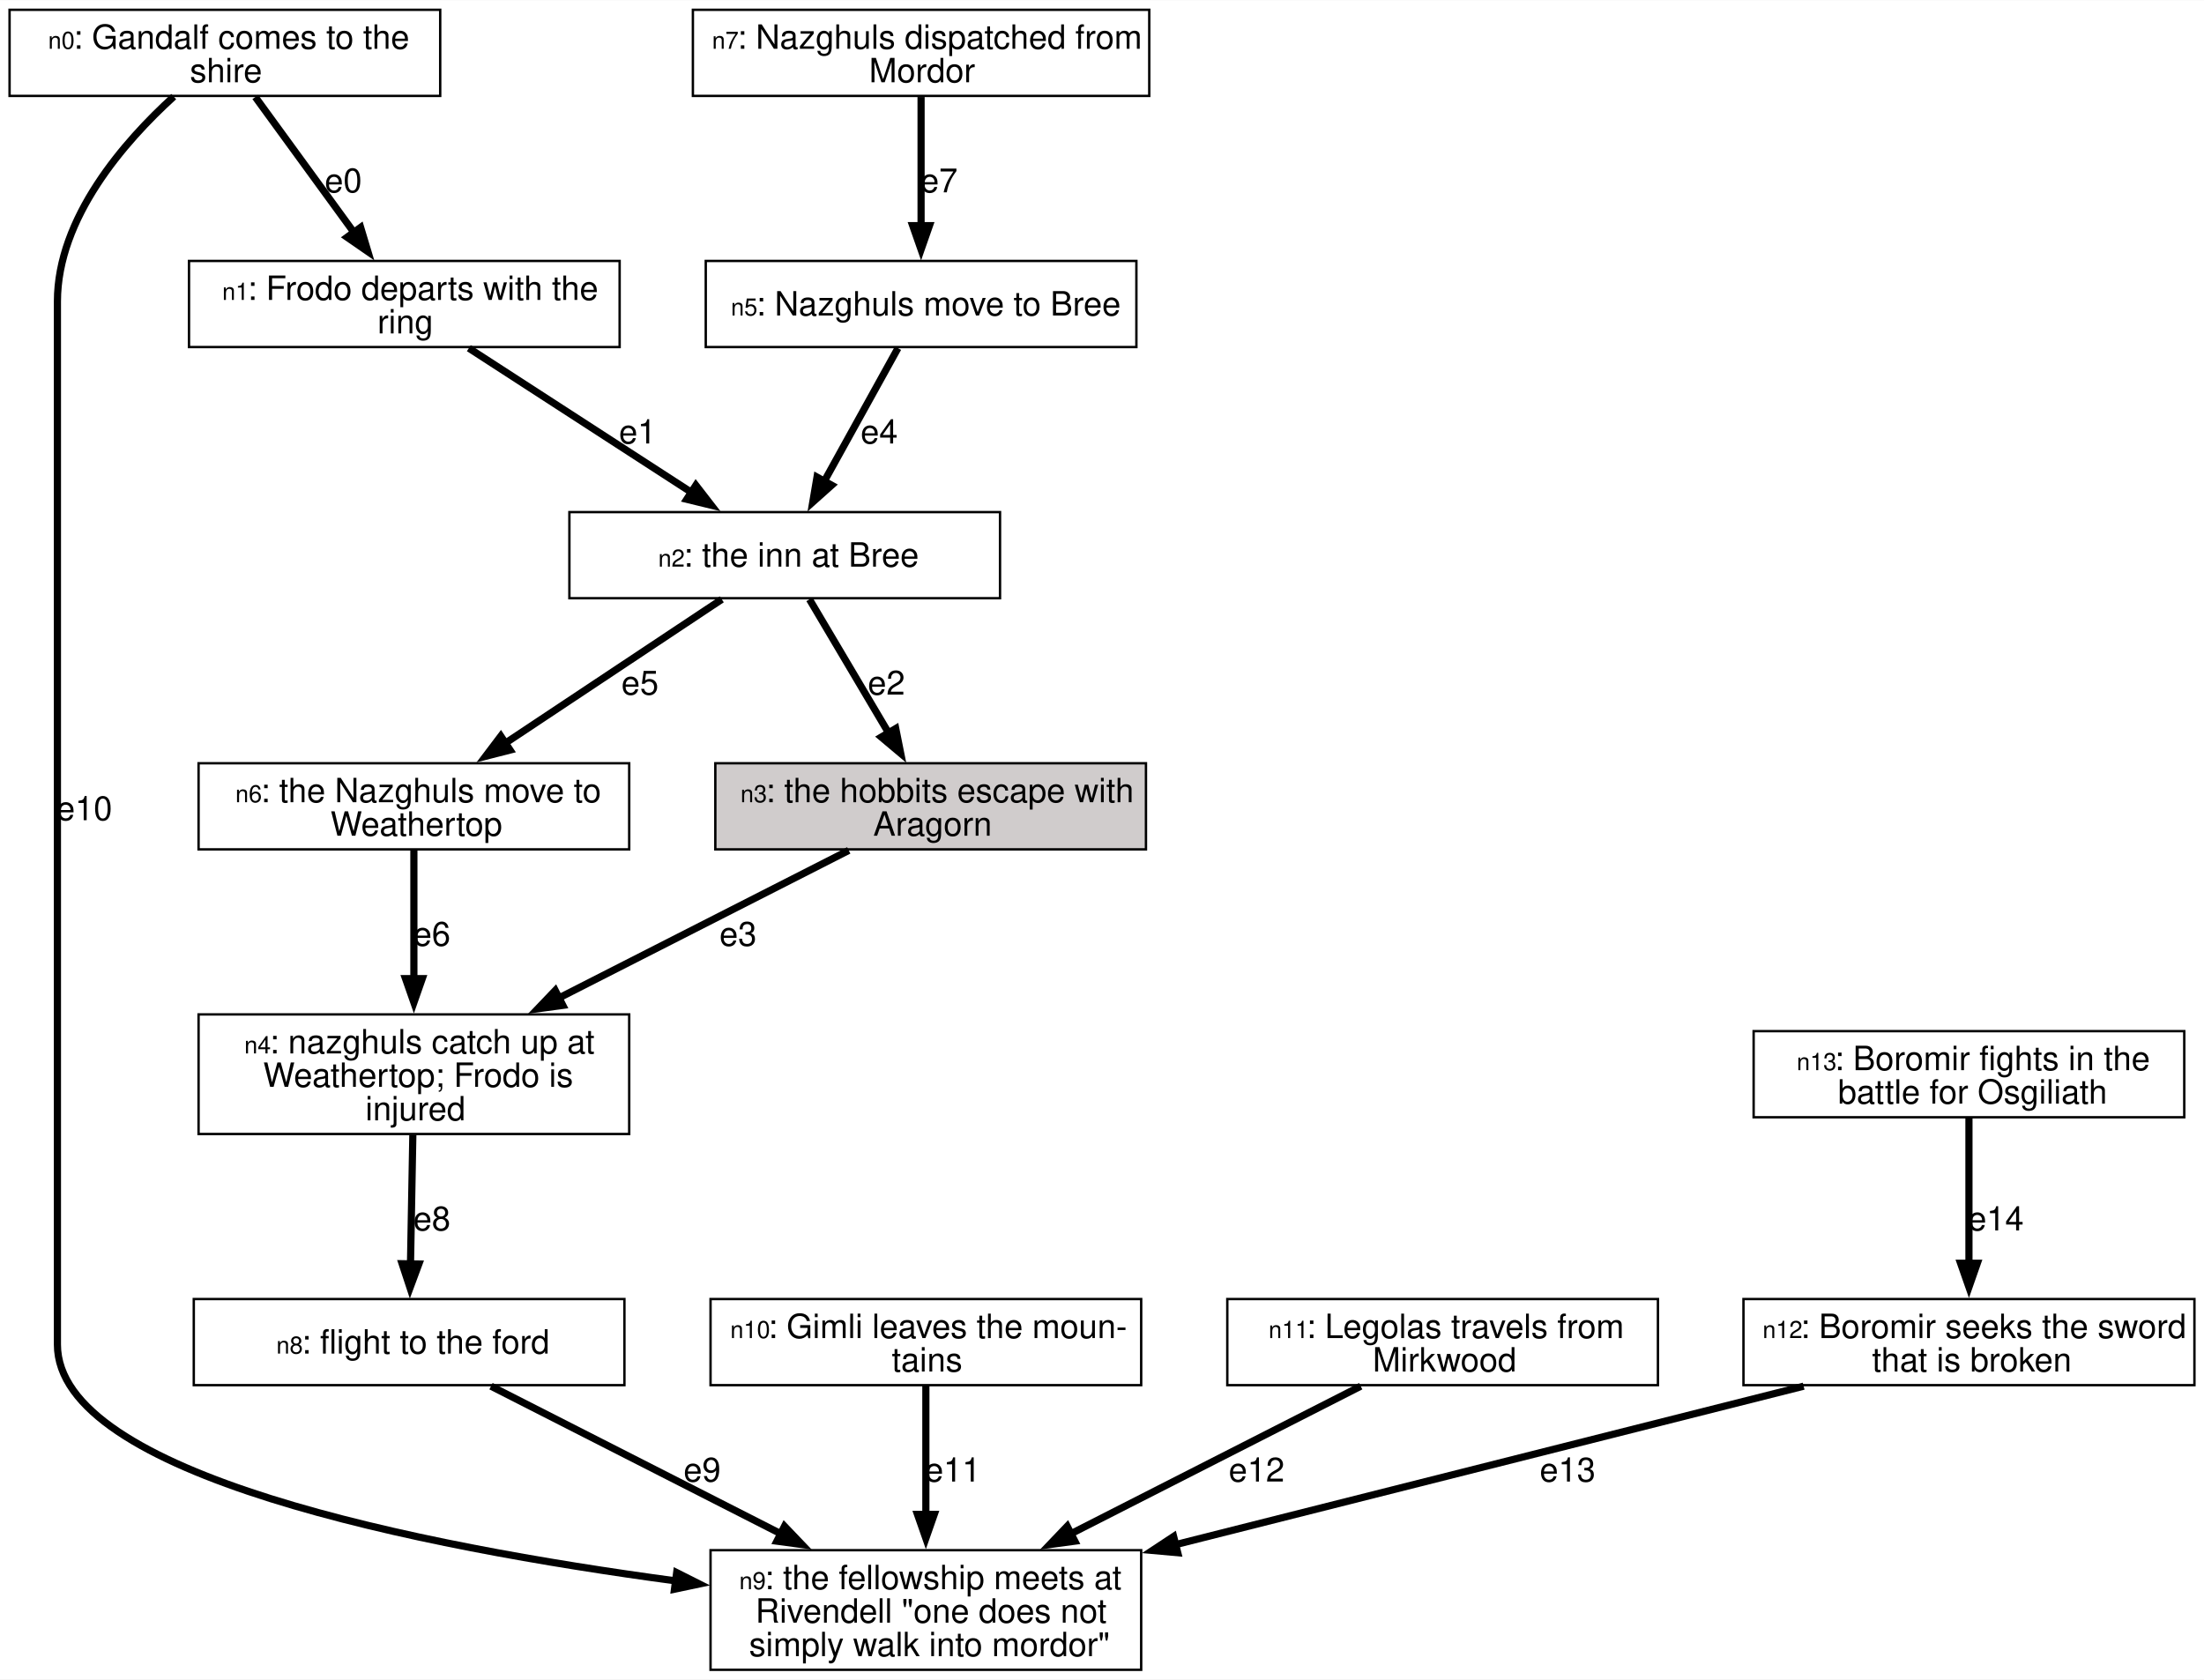
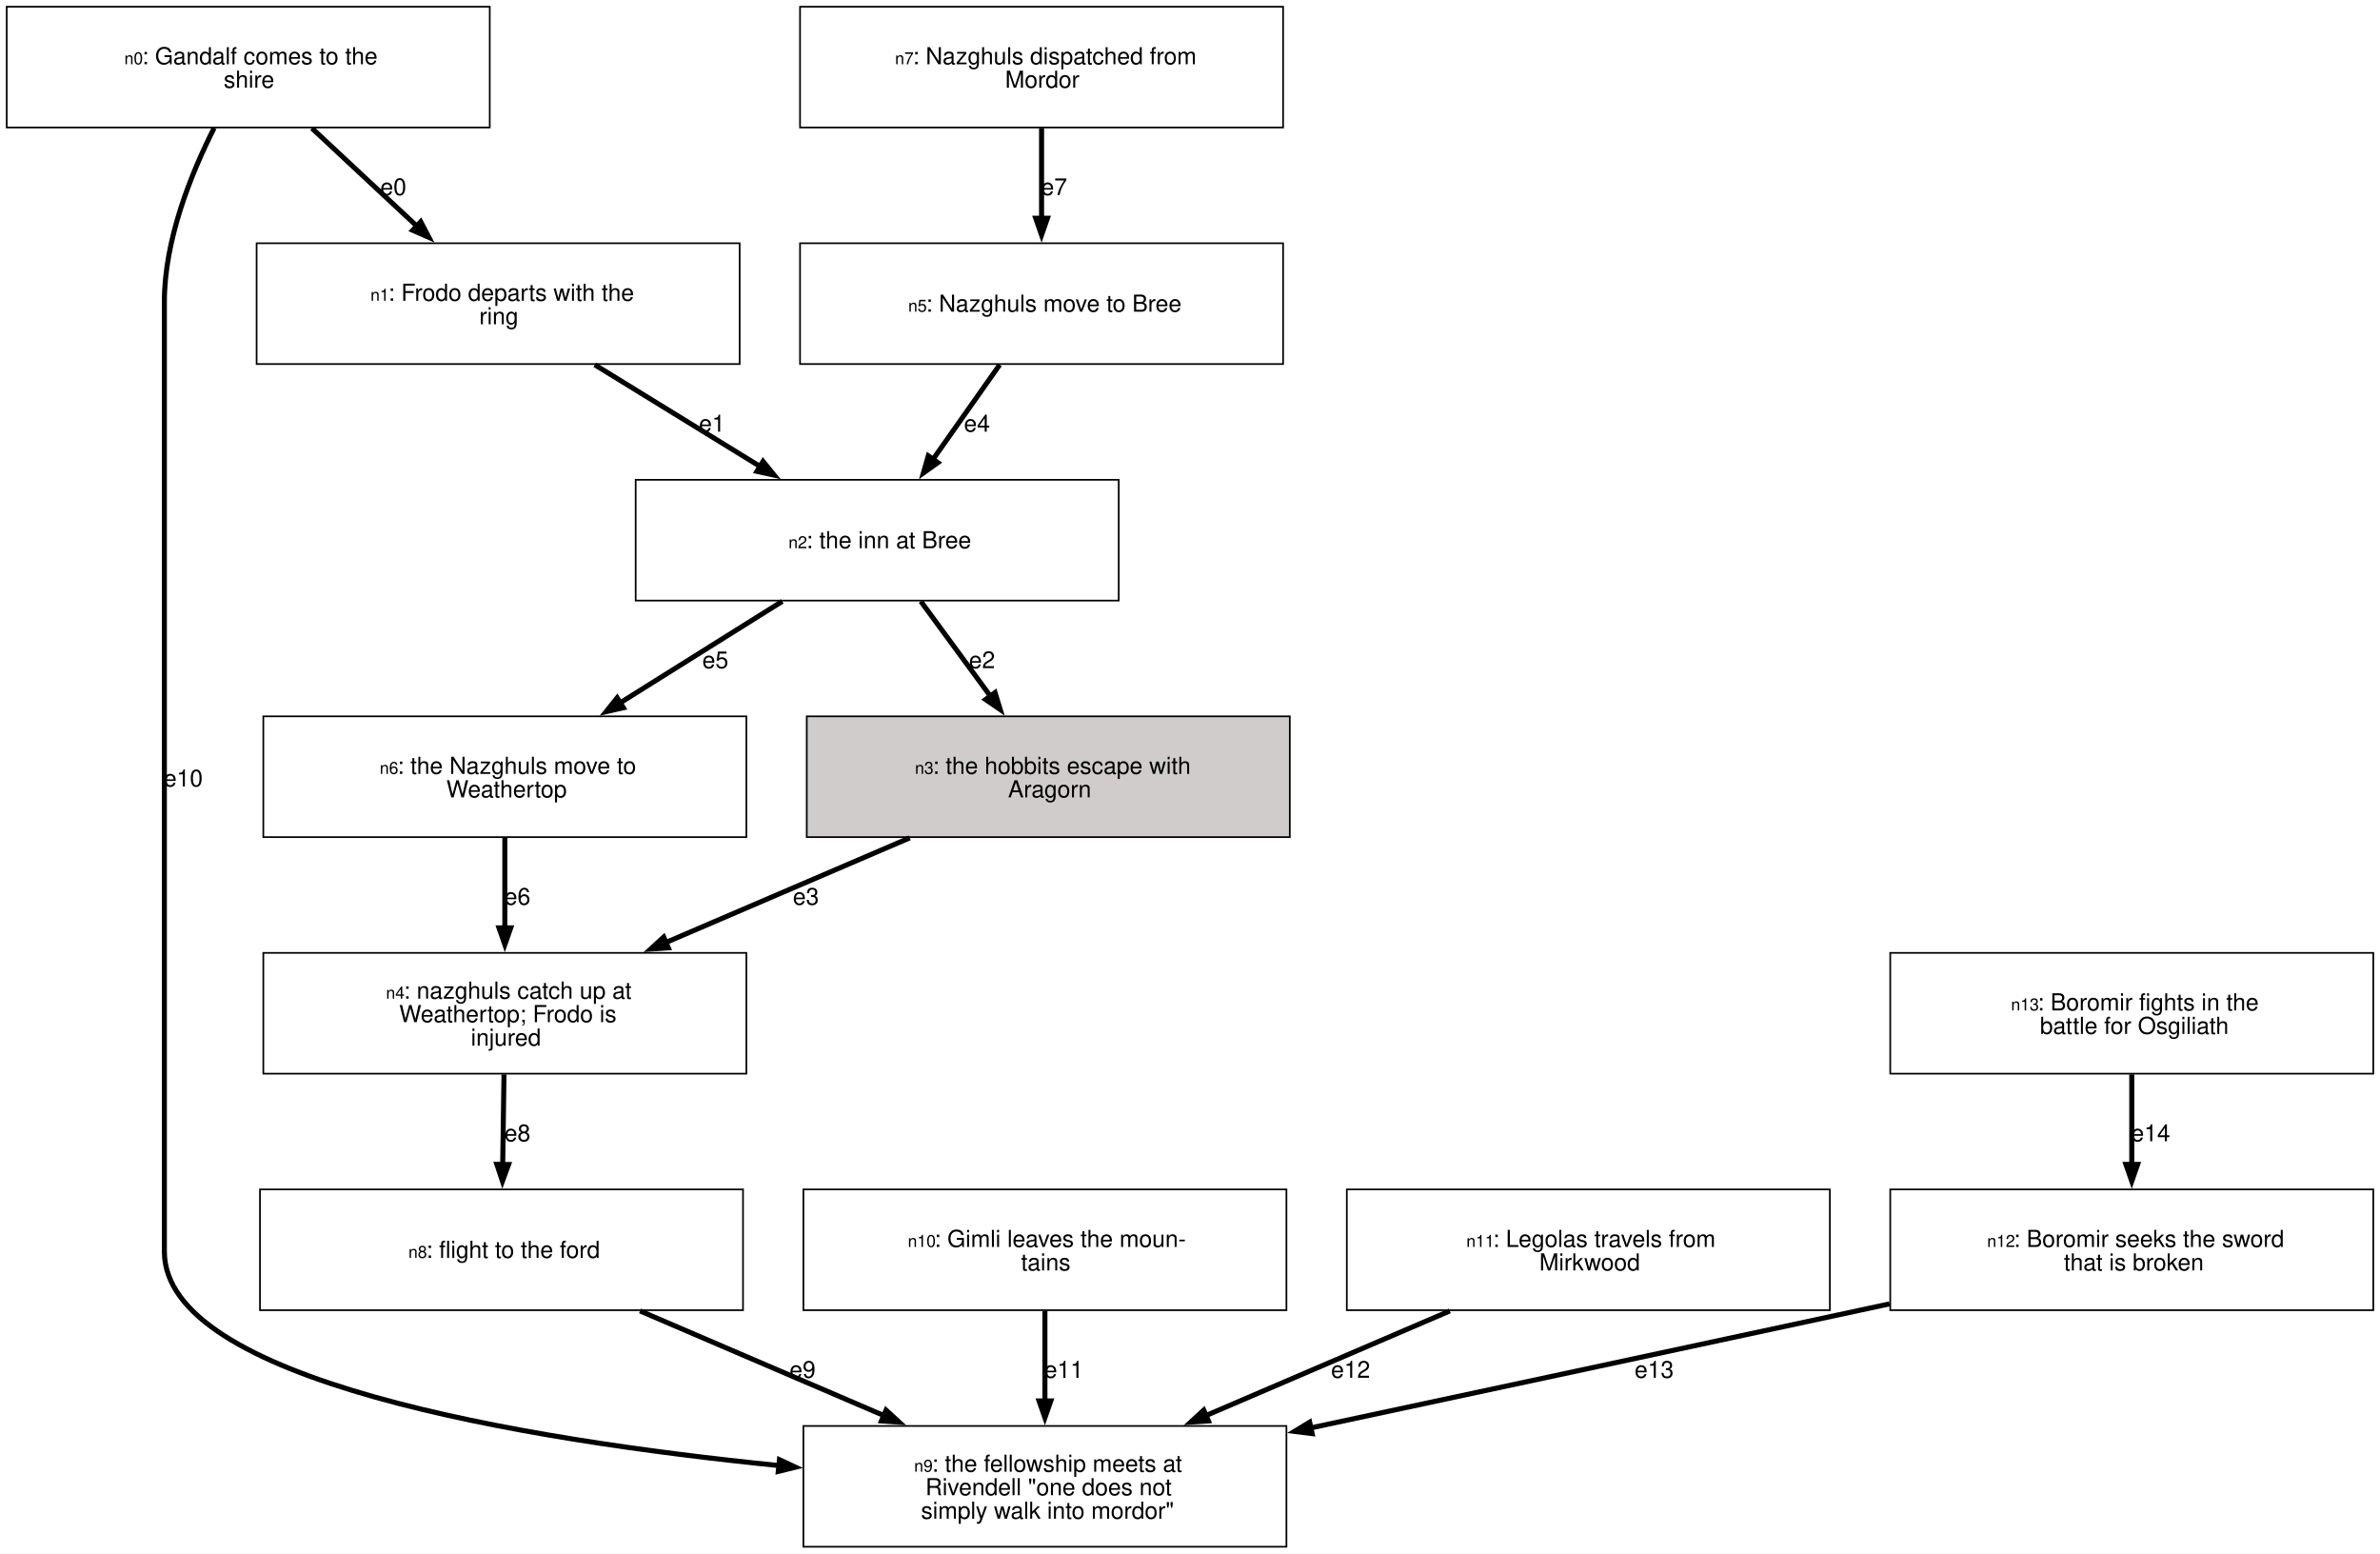
- <svg xmlns="http://www.w3.org/2000/svg" width="921pt" height="702pt" viewBox="0.00 0.00 921.25 702.00">
-   <g id="graph0" class="graph" transform="scale(1 1) rotate(0) translate(4 698)">
-     <polygon fill="white" stroke="none" points="-4,4 -4,-698 917.25,-698 917.25,4 -4,4" />
+ <svg xmlns="http://www.w3.org/2000/svg" width="1419pt" height="926pt" viewBox="0.00 0.00 1419.00 926.00">
+   <g id="graph0" class="graph" transform="scale(1 1) rotate(0) translate(4 922)">
+     <polygon fill="white" stroke="none" points="-4,4 -4,-922 1415,-922 1415,4 -4,4" />
    <g id="node1" class="node">
-       <polygon fill="#ffffff" stroke="black" points="180,-694 0,-694 0,-658 180,-658 180,-694" />
-       <text text-anchor="start" x="16.12" y="-677.7" font-family="Helvetica,sans-Serif" font-size="10.00">n0</text>
-       <text text-anchor="start" x="26.62" y="-677.7" font-family="Helvetica,sans-Serif" font-size="14.00">: Gandalf comes to the</text>
-       <text text-anchor="start" x="75.38" y="-663.7" font-family="Helvetica,sans-Serif" font-size="14.00">shire</text>
+       <polygon fill="#ffffff" stroke="black" points="288,-918 0,-918 0,-846 288,-846 288,-918" />
+       <text text-anchor="start" x="70.12" y="-883.7" font-family="Helvetica,sans-Serif" font-size="10.00">n0</text>
+       <text text-anchor="start" x="80.62" y="-883.7" font-family="Helvetica,sans-Serif" font-size="14.00">: Gandalf comes to the</text>
+       <text text-anchor="start" x="129.38" y="-869.7" font-family="Helvetica,sans-Serif" font-size="14.00">shire</text>
    </g>
    <g id="node2" class="node">
-       <polygon fill="#ffffff" stroke="black" points="255,-589 75,-589 75,-553 255,-553 255,-589" />
-       <text text-anchor="start" x="88.88" y="-572.7" font-family="Helvetica,sans-Serif" font-size="10.00">n1</text>
-       <text text-anchor="start" x="99.38" y="-572.7" font-family="Helvetica,sans-Serif" font-size="14.00">: Frodo departs with the</text>
-       <text text-anchor="start" x="153.75" y="-558.7" font-family="Helvetica,sans-Serif" font-size="14.00">ring</text>
+       <polygon fill="#ffffff" stroke="black" points="437,-777 149,-777 149,-705 437,-705 437,-777" />
+       <text text-anchor="start" x="216.88" y="-742.7" font-family="Helvetica,sans-Serif" font-size="10.00">n1</text>
+       <text text-anchor="start" x="227.38" y="-742.7" font-family="Helvetica,sans-Serif" font-size="14.00">: Frodo departs with the</text>
+       <text text-anchor="start" x="281.75" y="-728.7" font-family="Helvetica,sans-Serif" font-size="14.00">ring</text>
    </g>
    <g id="edge1" class="edge">
-       <path fill="none" stroke="#000000" stroke-width="3" d="M102.72,-657.53C114,-642.05 130.68,-619.14 143.94,-600.92" />
-       <polygon fill="#000000" stroke="#000000" stroke-width="3" points="146.74,-603.03 149.79,-592.89 141.08,-598.91 146.74,-603.03" />
-       <text text-anchor="middle" x="139.5" y="-617.7" font-family="Helvetica,sans-Serif" font-size="14.00">e0</text>
+       <path fill="none" stroke="#000000" stroke-width="3" d="M181.98,-845.56C200.99,-827.84 224.2,-806.18 244.48,-787.27" />
+       <polygon fill="#000000" stroke="#000000" stroke-width="3" points="246.84,-789.85 251.76,-780.47 242.06,-784.73 246.84,-789.85" />
+       <text text-anchor="middle" x="230.5" y="-805.7" font-family="Helvetica,sans-Serif" font-size="14.00">e0</text>
    </g>
    <g id="node10" class="node">
-       <polygon fill="#ffffff" stroke="black" points="473,-50 293,-50 293,0 473,0 473,-50" />
-       <text text-anchor="start" x="305" y="-33.7" font-family="Helvetica,sans-Serif" font-size="10.00">n9</text>
-       <text text-anchor="start" x="315.5" y="-33.7" font-family="Helvetica,sans-Serif" font-size="14.00">: the fellowship meets at</text>
-       <text text-anchor="start" x="311.75" y="-19.7" font-family="Helvetica,sans-Serif" font-size="14.00">Rivendell "one does not</text>
-       <text text-anchor="start" x="309.12" y="-5.7" font-family="Helvetica,sans-Serif" font-size="14.00">simply walk into mordor"</text>
+       <polygon fill="#ffffff" stroke="black" points="763,-72 475,-72 475,0 763,0 763,-72" />
+       <text text-anchor="start" x="541" y="-44.7" font-family="Helvetica,sans-Serif" font-size="10.00">n9</text>
+       <text text-anchor="start" x="551.5" y="-44.7" font-family="Helvetica,sans-Serif" font-size="14.00">: the fellowship meets at</text>
+       <text text-anchor="start" x="547.75" y="-30.7" font-family="Helvetica,sans-Serif" font-size="14.00">Rivendell "one does not</text>
+       <text text-anchor="start" x="545.12" y="-16.7" font-family="Helvetica,sans-Serif" font-size="14.00">simply walk into mordor"</text>
    </g>
    <g id="edge11" class="edge">
-       <path fill="none" stroke="#000000" stroke-width="3" d="M68.62,-657.7C48.03,-638.97 20,-607.03 20,-572 20,-572 20,-572 20,-136 20,-81.57 171.4,-51.56 278.64,-37.14" />
-       <polygon fill="#000000" stroke="#000000" stroke-width="3" points="278.84,-40.64 288.3,-35.88 277.93,-33.7 278.84,-40.64" />
-       <text text-anchor="middle" x="31.25" y="-355.2" font-family="Helvetica,sans-Serif" font-size="14.00">e10</text>
+       <path fill="none" stroke="#000000" stroke-width="3" d="M123.66,-845.67C109.82,-818.29 94,-778.93 94,-742 94,-742 94,-742 94,-176 94,-99.31 305.98,-63.96 460.55,-48.37" />
+       <polygon fill="#000000" stroke="#000000" stroke-width="3" points="460.72,-51.88 470.33,-47.42 460.03,-44.91 460.72,-51.88" />
+       <text text-anchor="middle" x="105.25" y="-453.2" font-family="Helvetica,sans-Serif" font-size="14.00">e10</text>
    </g>
    <g id="node3" class="node">
-       <polygon fill="#ffffff" stroke="black" points="414,-484 234,-484 234,-448 414,-448 414,-484" />
-       <text text-anchor="start" x="271.12" y="-461.2" font-family="Helvetica,sans-Serif" font-size="10.00">n2</text>
-       <text text-anchor="start" x="281.62" y="-461.2" font-family="Helvetica,sans-Serif" font-size="14.00">: the inn at Bree</text>
+       <polygon fill="#ffffff" stroke="black" points="663,-636 375,-636 375,-564 663,-564 663,-636" />
+       <text text-anchor="start" x="466.12" y="-595.2" font-family="Helvetica,sans-Serif" font-size="10.00">n2</text>
+       <text text-anchor="start" x="476.62" y="-595.2" font-family="Helvetica,sans-Serif" font-size="14.00">: the inn at Bree</text>
    </g>
    <g id="edge2" class="edge">
-       <path fill="none" stroke="#000000" stroke-width="3" d="M191.97,-552.53C217.52,-535.98 256.16,-510.94 285.05,-492.23" />
-       <polygon fill="#000000" stroke="#000000" stroke-width="3" points="286.86,-495.23 293.35,-486.85 283.05,-489.35 286.86,-495.23" />
-       <text text-anchor="middle" x="262.5" y="-512.7" font-family="Helvetica,sans-Serif" font-size="14.00">e1</text>
+       <path fill="none" stroke="#000000" stroke-width="3" d="M350.61,-704.56C380.63,-686.1 417.58,-663.38 449.21,-643.93" />
+       <polygon fill="#000000" stroke="#000000" stroke-width="3" points="450.94,-646.97 457.62,-638.75 447.27,-641.01 450.94,-646.97" />
+       <text text-anchor="middle" x="420.5" y="-664.7" font-family="Helvetica,sans-Serif" font-size="14.00">e1</text>
    </g>
    <g id="node4" class="node">
-       <polygon fill="#d0cccc" stroke="black" points="475,-379 295,-379 295,-343 475,-343 475,-379" />
-       <text text-anchor="start" x="305.5" y="-362.7" font-family="Helvetica,sans-Serif" font-size="10.00">n3</text>
-       <text text-anchor="start" x="316" y="-362.7" font-family="Helvetica,sans-Serif" font-size="14.00">: the hobbits escape with</text>
-       <text text-anchor="start" x="361" y="-348.7" font-family="Helvetica,sans-Serif" font-size="14.00">Aragorn</text>
+       <polygon fill="#d0cccc" stroke="black" points="765,-495 477,-495 477,-423 765,-423 765,-495" />
+       <text text-anchor="start" x="541.5" y="-460.7" font-family="Helvetica,sans-Serif" font-size="10.00">n3</text>
+       <text text-anchor="start" x="552" y="-460.7" font-family="Helvetica,sans-Serif" font-size="14.00">: the hobbits escape with</text>
+       <text text-anchor="start" x="597" y="-446.7" font-family="Helvetica,sans-Serif" font-size="14.00">Aragorn</text>
    </g>
    <g id="edge3" class="edge">
-       <path fill="none" stroke="#000000" stroke-width="3" d="M334.35,-447.53C343.38,-432.27 356.69,-409.8 367.4,-391.71" />
-       <polygon fill="#000000" stroke="#000000" stroke-width="3" points="370.41,-393.51 372.49,-383.12 364.38,-389.94 370.41,-393.51" />
-       <text text-anchor="middle" x="366.5" y="-407.7" font-family="Helvetica,sans-Serif" font-size="14.00">e2</text>
+       <path fill="none" stroke="#000000" stroke-width="3" d="M545,-563.56C557.65,-546.33 573.03,-525.38 586.63,-506.84" />
+       <polygon fill="#000000" stroke="#000000" stroke-width="3" points="589.26,-509.16 592.36,-499.03 583.62,-505.02 589.26,-509.16" />
+       <text text-anchor="middle" x="581.5" y="-523.7" font-family="Helvetica,sans-Serif" font-size="14.00">e2</text>
    </g>
    <g id="node7" class="node">
-       <polygon fill="#ffffff" stroke="black" points="259,-379 79,-379 79,-343 259,-343 259,-379" />
-       <text text-anchor="start" x="94.38" y="-362.7" font-family="Helvetica,sans-Serif" font-size="10.00">n6</text>
-       <text text-anchor="start" x="104.88" y="-362.7" font-family="Helvetica,sans-Serif" font-size="14.00">: the Nazghuls move to</text>
-       <text text-anchor="start" x="134.12" y="-348.7" font-family="Helvetica,sans-Serif" font-size="14.00">Weathertop</text>
+       <polygon fill="#ffffff" stroke="black" points="441,-495 153,-495 153,-423 441,-423 441,-495" />
+       <text text-anchor="start" x="222.38" y="-460.7" font-family="Helvetica,sans-Serif" font-size="10.00">n6</text>
+       <text text-anchor="start" x="232.88" y="-460.7" font-family="Helvetica,sans-Serif" font-size="14.00">: the Nazghuls move to</text>
+       <text text-anchor="start" x="262.12" y="-446.7" font-family="Helvetica,sans-Serif" font-size="14.00">Weathertop</text>
    </g>
    <g id="edge6" class="edge">
-       <path fill="none" stroke="#000000" stroke-width="3" d="M297.71,-447.53C272.8,-430.98 235.13,-405.94 206.97,-387.23" />
-       <polygon fill="#000000" stroke="#000000" stroke-width="3" points="209.21,-384.52 198.95,-381.9 205.34,-390.35 209.21,-384.52" />
-       <text text-anchor="middle" x="263.5" y="-407.7" font-family="Helvetica,sans-Serif" font-size="14.00">e5</text>
+       <path fill="none" stroke="#000000" stroke-width="3" d="M462.41,-563.56C432.92,-545.1 396.63,-522.38 365.56,-502.93" />
+       <polygon fill="#000000" stroke="#000000" stroke-width="3" points="367.67,-500.12 357.34,-497.78 363.96,-506.05 367.67,-500.12" />
+       <text text-anchor="middle" x="422.5" y="-523.7" font-family="Helvetica,sans-Serif" font-size="14.00">e5</text>
    </g>
    <g id="node5" class="node">
-       <polygon fill="#ffffff" stroke="black" points="259,-274 79,-274 79,-224 259,-224 259,-274" />
-       <text text-anchor="start" x="98.12" y="-257.7" font-family="Helvetica,sans-Serif" font-size="10.00">n4</text>
-       <text text-anchor="start" x="108.62" y="-257.7" font-family="Helvetica,sans-Serif" font-size="14.00">: nazghuls catch up at</text>
-       <text text-anchor="start" x="106" y="-243.7" font-family="Helvetica,sans-Serif" font-size="14.00">Weathertop; Frodo is</text>
-       <text text-anchor="start" x="148.75" y="-229.7" font-family="Helvetica,sans-Serif" font-size="14.00">injured</text>
+       <polygon fill="#ffffff" stroke="black" points="441,-354 153,-354 153,-282 441,-282 441,-354" />
+       <text text-anchor="start" x="226.12" y="-326.7" font-family="Helvetica,sans-Serif" font-size="10.00">n4</text>
+       <text text-anchor="start" x="236.62" y="-326.7" font-family="Helvetica,sans-Serif" font-size="14.00">: nazghuls catch up at</text>
+       <text text-anchor="start" x="234" y="-312.7" font-family="Helvetica,sans-Serif" font-size="14.00">Weathertop; Frodo is</text>
+       <text text-anchor="start" x="276.75" y="-298.7" font-family="Helvetica,sans-Serif" font-size="14.00">injured</text>
    </g>
    <g id="edge4" class="edge">
-       <path fill="none" stroke="#000000" stroke-width="3" d="M350.77,-342.57C318.28,-326.02 268.73,-300.79 229.56,-280.84" />
-       <polygon fill="#000000" stroke="#000000" stroke-width="3" points="231.27,-277.78 220.77,-276.36 228.09,-284.02 231.27,-277.78" />
-       <text text-anchor="middle" x="304.5" y="-302.7" font-family="Helvetica,sans-Serif" font-size="14.00">e3</text>
+       <path fill="none" stroke="#000000" stroke-width="3" d="M538.4,-422.56C494.03,-403.53 439.09,-379.96 392.84,-360.12" />
+       <polygon fill="#000000" stroke="#000000" stroke-width="3" points="394.47,-357.01 383.9,-356.28 391.71,-363.44 394.47,-357.01" />
+       <text text-anchor="middle" x="476.5" y="-382.7" font-family="Helvetica,sans-Serif" font-size="14.00">e3</text>
    </g>
    <g id="node9" class="node">
-       <polygon fill="#ffffff" stroke="black" points="257,-155 77,-155 77,-119 257,-119 257,-155" />
-       <text text-anchor="start" x="111.5" y="-132.2" font-family="Helvetica,sans-Serif" font-size="10.00">n8</text>
-       <text text-anchor="start" x="122" y="-132.2" font-family="Helvetica,sans-Serif" font-size="14.00">: flight to the ford</text>
+       <polygon fill="#ffffff" stroke="black" points="439,-213 151,-213 151,-141 439,-141 439,-213" />
+       <text text-anchor="start" x="239.5" y="-172.2" font-family="Helvetica,sans-Serif" font-size="10.00">n8</text>
+       <text text-anchor="start" x="250" y="-172.2" font-family="Helvetica,sans-Serif" font-size="14.00">: flight to the ford</text>
    </g>
    <g id="edge9" class="edge">
-       <path fill="none" stroke="#000000" stroke-width="3" d="M168.56,-223.59C168.27,-207.69 167.89,-186.8 167.58,-169.64" />
-       <polygon fill="#000000" stroke="#000000" stroke-width="3" points="171.08,-169.65 167.39,-159.71 164.08,-169.77 171.08,-169.65" />
-       <text text-anchor="middle" x="176.5" y="-183.7" font-family="Helvetica,sans-Serif" font-size="14.00">e8</text>
+       <path fill="none" stroke="#000000" stroke-width="3" d="M296.49,-281.56C296.26,-265.23 295.97,-245.55 295.72,-227.76" />
+       <polygon fill="#000000" stroke="#000000" stroke-width="3" points="299.22,-227.86 295.57,-217.91 292.22,-227.96 299.22,-227.86" />
+       <text text-anchor="middle" x="304.5" y="-241.7" font-family="Helvetica,sans-Serif" font-size="14.00">e8</text>
    </g>
    <g id="node6" class="node">
-       <polygon fill="#ffffff" stroke="black" points="471,-589 291,-589 291,-553 471,-553 471,-589" />
-       <text text-anchor="start" x="301.5" y="-566.2" font-family="Helvetica,sans-Serif" font-size="10.00">n5</text>
-       <text text-anchor="start" x="312" y="-566.2" font-family="Helvetica,sans-Serif" font-size="14.00">: Nazghuls move to Bree</text>
+       <polygon fill="#ffffff" stroke="black" points="761,-777 473,-777 473,-705 761,-705 761,-777" />
+       <text text-anchor="start" x="537.5" y="-736.2" font-family="Helvetica,sans-Serif" font-size="10.00">n5</text>
+       <text text-anchor="start" x="548" y="-736.2" font-family="Helvetica,sans-Serif" font-size="14.00">: Nazghuls move to Bree</text>
    </g>
    <g id="edge5" class="edge">
-       <path fill="none" stroke="#000000" stroke-width="3" d="M371.33,-552.53C362.89,-537.27 350.45,-514.8 340.44,-496.71" />
-       <polygon fill="#000000" stroke="#000000" stroke-width="3" points="343.63,-495.24 335.73,-488.19 337.5,-498.63 343.63,-495.24" />
-       <text text-anchor="middle" x="363.5" y="-512.7" font-family="Helvetica,sans-Serif" font-size="14.00">e4</text>
+       <path fill="none" stroke="#000000" stroke-width="3" d="M592.02,-704.56C579.92,-687.41 565.23,-666.58 552.21,-648.1" />
+       <polygon fill="#000000" stroke="#000000" stroke-width="3" points="555.18,-646.24 546.55,-640.08 549.46,-650.27 555.18,-646.24" />
+       <text text-anchor="middle" x="578.5" y="-664.7" font-family="Helvetica,sans-Serif" font-size="14.00">e4</text>
    </g>
    <g id="edge7" class="edge">
-       <path fill="none" stroke="#000000" stroke-width="3" d="M169,-342.81C169,-328.39 169,-307.24 169,-288.78" />
-       <polygon fill="#000000" stroke="#000000" stroke-width="3" points="172.5,-288.95 169,-278.95 165.5,-288.95 172.5,-288.95" />
-       <text text-anchor="middle" x="176.5" y="-302.7" font-family="Helvetica,sans-Serif" font-size="14.00">e6</text>
+       <path fill="none" stroke="#000000" stroke-width="3" d="M297,-422.56C297,-406.23 297,-386.55 297,-368.76" />
+       <polygon fill="#000000" stroke="#000000" stroke-width="3" points="300.5,-368.91 297,-358.91 293.5,-368.91 300.5,-368.91" />
+       <text text-anchor="middle" x="304.5" y="-382.7" font-family="Helvetica,sans-Serif" font-size="14.00">e6</text>
    </g>
    <g id="node8" class="node">
-       <polygon fill="#ffffff" stroke="black" points="476.38,-694 285.62,-694 285.62,-658 476.38,-658 476.38,-694" />
-       <text text-anchor="start" x="293.62" y="-677.7" font-family="Helvetica,sans-Serif" font-size="10.00">n7</text>
-       <text text-anchor="start" x="304.12" y="-677.7" font-family="Helvetica,sans-Serif" font-size="14.00">: Nazghuls dispatched from</text>
-       <text text-anchor="start" x="359.25" y="-663.7" font-family="Helvetica,sans-Serif" font-size="14.00">Mordor</text>
+       <polygon fill="#ffffff" stroke="black" points="761,-918 473,-918 473,-846 761,-846 761,-918" />
+       <text text-anchor="start" x="529.62" y="-883.7" font-family="Helvetica,sans-Serif" font-size="10.00">n7</text>
+       <text text-anchor="start" x="540.12" y="-883.7" font-family="Helvetica,sans-Serif" font-size="14.00">: Nazghuls dispatched from</text>
+       <text text-anchor="start" x="595.25" y="-869.7" font-family="Helvetica,sans-Serif" font-size="14.00">Mordor</text>
    </g>
    <g id="edge8" class="edge">
-       <path fill="none" stroke="#000000" stroke-width="3" d="M381,-657.53C381,-642.79 381,-621.32 381,-603.58" />
-       <polygon fill="#000000" stroke="#000000" stroke-width="3" points="384.5,-603.76 381,-593.76 377.5,-603.76 384.5,-603.76" />
-       <text text-anchor="middle" x="388.5" y="-617.7" font-family="Helvetica,sans-Serif" font-size="14.00">e7</text>
+       <path fill="none" stroke="#000000" stroke-width="3" d="M617,-845.56C617,-829.23 617,-809.55 617,-791.76" />
+       <polygon fill="#000000" stroke="#000000" stroke-width="3" points="620.5,-791.91 617,-781.91 613.5,-791.91 620.5,-791.91" />
+       <text text-anchor="middle" x="624.5" y="-805.7" font-family="Helvetica,sans-Serif" font-size="14.00">e7</text>
    </g>
    <g id="edge10" class="edge">
-       <path fill="none" stroke="#000000" stroke-width="3" d="M201.23,-118.57C233.72,-102.02 283.27,-76.79 322.44,-56.84" />
-       <polygon fill="#000000" stroke="#000000" stroke-width="3" points="323.91,-60.02 331.23,-52.36 320.73,-53.78 323.91,-60.02" />
-       <text text-anchor="middle" x="289.5" y="-78.7" font-family="Helvetica,sans-Serif" font-size="14.00">e9</text>
+       <path fill="none" stroke="#000000" stroke-width="3" d="M377.6,-140.56C421.97,-121.53 476.91,-97.96 523.16,-78.12" />
+       <polygon fill="#000000" stroke="#000000" stroke-width="3" points="524.29,-81.44 532.1,-74.28 521.53,-75.01 524.29,-81.44" />
+       <text text-anchor="middle" x="474.5" y="-100.7" font-family="Helvetica,sans-Serif" font-size="14.00">e9</text>
    </g>
    <g id="node11" class="node">
-       <polygon fill="#ffffff" stroke="black" points="473,-155 293,-155 293,-119 473,-119 473,-155" />
-       <text text-anchor="start" x="301.25" y="-138.7" font-family="Helvetica,sans-Serif" font-size="10.00">n10</text>
-       <text text-anchor="start" x="317" y="-138.7" font-family="Helvetica,sans-Serif" font-size="14.00">: Gimli leaves the moun-</text>
-       <text text-anchor="start" x="368.75" y="-124.7" font-family="Helvetica,sans-Serif" font-size="14.00">tains</text>
+       <polygon fill="#ffffff" stroke="black" points="763,-213 475,-213 475,-141 763,-141 763,-213" />
+       <text text-anchor="start" x="537.25" y="-178.7" font-family="Helvetica,sans-Serif" font-size="10.00">n10</text>
+       <text text-anchor="start" x="553" y="-178.7" font-family="Helvetica,sans-Serif" font-size="14.00">: Gimli leaves the moun-</text>
+       <text text-anchor="start" x="604.75" y="-164.7" font-family="Helvetica,sans-Serif" font-size="14.00">tains</text>
    </g>
    <g id="edge12" class="edge">
-       <path fill="none" stroke="#000000" stroke-width="3" d="M383,-118.81C383,-104.39 383,-83.24 383,-64.78" />
-       <polygon fill="#000000" stroke="#000000" stroke-width="3" points="386.5,-64.95 383,-54.95 379.5,-64.95 386.5,-64.95" />
-       <text text-anchor="middle" x="394.25" y="-78.7" font-family="Helvetica,sans-Serif" font-size="14.00">e11</text>
+       <path fill="none" stroke="#000000" stroke-width="3" d="M619,-140.56C619,-124.23 619,-104.55 619,-86.76" />
+       <polygon fill="#000000" stroke="#000000" stroke-width="3" points="622.5,-86.91 619,-76.91 615.5,-86.91 622.5,-86.91" />
+       <text text-anchor="middle" x="630.25" y="-100.7" font-family="Helvetica,sans-Serif" font-size="14.00">e11</text>
    </g>
    <g id="node12" class="node">
-       <polygon fill="#ffffff" stroke="black" points="689,-155 509,-155 509,-119 689,-119 689,-155" />
-       <text text-anchor="start" x="526.25" y="-138.7" font-family="Helvetica,sans-Serif" font-size="10.00">n11</text>
-       <text text-anchor="start" x="542" y="-138.7" font-family="Helvetica,sans-Serif" font-size="14.00">: Legolas travels from</text>
-       <text text-anchor="start" x="569.75" y="-124.7" font-family="Helvetica,sans-Serif" font-size="14.00">Mirkwood</text>
+       <polygon fill="#ffffff" stroke="black" points="1087,-213 799,-213 799,-141 1087,-141 1087,-213" />
+       <text text-anchor="start" x="870.25" y="-178.7" font-family="Helvetica,sans-Serif" font-size="10.00">n11</text>
+       <text text-anchor="start" x="886" y="-178.7" font-family="Helvetica,sans-Serif" font-size="14.00">: Legolas travels from</text>
+       <text text-anchor="start" x="913.75" y="-164.7" font-family="Helvetica,sans-Serif" font-size="14.00">Mirkwood</text>
    </g>
    <g id="edge13" class="edge">
-       <path fill="none" stroke="#000000" stroke-width="3" d="M564.77,-118.57C532.28,-102.02 482.73,-76.79 443.56,-56.84" />
-       <polygon fill="#000000" stroke="#000000" stroke-width="3" points="445.27,-53.78 434.77,-52.36 442.09,-60.02 445.27,-53.78" />
-       <text text-anchor="middle" x="521.25" y="-78.7" font-family="Helvetica,sans-Serif" font-size="14.00">e12</text>
+       <path fill="none" stroke="#000000" stroke-width="3" d="M860.4,-140.56C816.03,-121.53 761.09,-97.96 714.84,-78.12" />
+       <polygon fill="#000000" stroke="#000000" stroke-width="3" points="716.47,-75.01 705.9,-74.28 713.71,-81.44 716.47,-75.01" />
+       <text text-anchor="middle" x="801.25" y="-100.7" font-family="Helvetica,sans-Serif" font-size="14.00">e12</text>
    </g>
    <g id="node13" class="node">
-       <polygon fill="#ffffff" stroke="black" points="913.25,-155 724.75,-155 724.75,-119 913.25,-119 913.25,-155" />
-       <text text-anchor="start" x="732.75" y="-138.7" font-family="Helvetica,sans-Serif" font-size="10.00">n12</text>
-       <text text-anchor="start" x="748.5" y="-138.7" font-family="Helvetica,sans-Serif" font-size="14.00">: Boromir seeks the sword</text>
-       <text text-anchor="start" x="778.5" y="-124.7" font-family="Helvetica,sans-Serif" font-size="14.00">that is broken</text>
+       <polygon fill="#ffffff" stroke="black" points="1411,-213 1123,-213 1123,-141 1411,-141 1411,-213" />
+       <text text-anchor="start" x="1180.75" y="-178.7" font-family="Helvetica,sans-Serif" font-size="10.00">n12</text>
+       <text text-anchor="start" x="1196.5" y="-178.7" font-family="Helvetica,sans-Serif" font-size="14.00">: Boromir seeks the sword</text>
+       <text text-anchor="start" x="1226.5" y="-164.7" font-family="Helvetica,sans-Serif" font-size="14.00">that is broken</text>
    </g>
    <g id="edge14" class="edge">
-       <path fill="none" stroke="#000000" stroke-width="3" d="M749.91,-118.57C679.28,-100.75 568.7,-72.85 487.38,-52.33" />
-       <polygon fill="#000000" stroke="#000000" stroke-width="3" points="488.28,-48.95 477.72,-49.9 486.56,-55.74 488.28,-48.95" />
-       <text text-anchor="middle" x="651.25" y="-78.7" font-family="Helvetica,sans-Serif" font-size="14.00">e13</text>
+       <path fill="none" stroke="#000000" stroke-width="3" d="M1122.59,-144.79C1116.65,-143.51 1110.77,-142.24 1105,-141 995.66,-117.49 872.46,-91.13 777.46,-70.83" />
+       <polygon fill="#000000" stroke="#000000" stroke-width="3" points="778.31,-67.43 767.8,-68.76 776.85,-74.27 778.31,-67.43" />
+       <text text-anchor="middle" x="982.25" y="-100.7" font-family="Helvetica,sans-Serif" font-size="14.00">e13</text>
    </g>
    <g id="node14" class="node">
-       <polygon fill="#ffffff" stroke="black" points="909,-267 729,-267 729,-231 909,-231 909,-267" />
-       <text text-anchor="start" x="747" y="-250.7" font-family="Helvetica,sans-Serif" font-size="10.00">n13</text>
-       <text text-anchor="start" x="762.75" y="-250.7" font-family="Helvetica,sans-Serif" font-size="14.00">: Boromir fights in the</text>
-       <text text-anchor="start" x="764.25" y="-236.7" font-family="Helvetica,sans-Serif" font-size="14.00">battle for Osgiliath</text>
+       <polygon fill="#ffffff" stroke="black" points="1411,-354 1123,-354 1123,-282 1411,-282 1411,-354" />
+       <text text-anchor="start" x="1195" y="-319.7" font-family="Helvetica,sans-Serif" font-size="10.00">n13</text>
+       <text text-anchor="start" x="1210.75" y="-319.7" font-family="Helvetica,sans-Serif" font-size="14.00">: Boromir fights in the</text>
+       <text text-anchor="start" x="1212.25" y="-305.7" font-family="Helvetica,sans-Serif" font-size="14.00">battle for Osgiliath</text>
    </g>
    <g id="edge15" class="edge">
-       <path fill="none" stroke="#000000" stroke-width="3" d="M819,-230.81C819,-214.52 819,-189.65 819,-169.76" />
-       <polygon fill="#000000" stroke="#000000" stroke-width="3" points="822.5,-169.97 819,-159.97 815.5,-169.97 822.5,-169.97" />
-       <text text-anchor="middle" x="830.25" y="-183.7" font-family="Helvetica,sans-Serif" font-size="14.00">e14</text>
+       <path fill="none" stroke="#000000" stroke-width="3" d="M1267,-281.56C1267,-265.23 1267,-245.55 1267,-227.76" />
+       <polygon fill="#000000" stroke="#000000" stroke-width="3" points="1270.5,-227.91 1267,-217.91 1263.5,-227.91 1270.5,-227.91" />
+       <text text-anchor="middle" x="1278.25" y="-241.7" font-family="Helvetica,sans-Serif" font-size="14.00">e14</text>
    </g>
  </g>
</svg>
